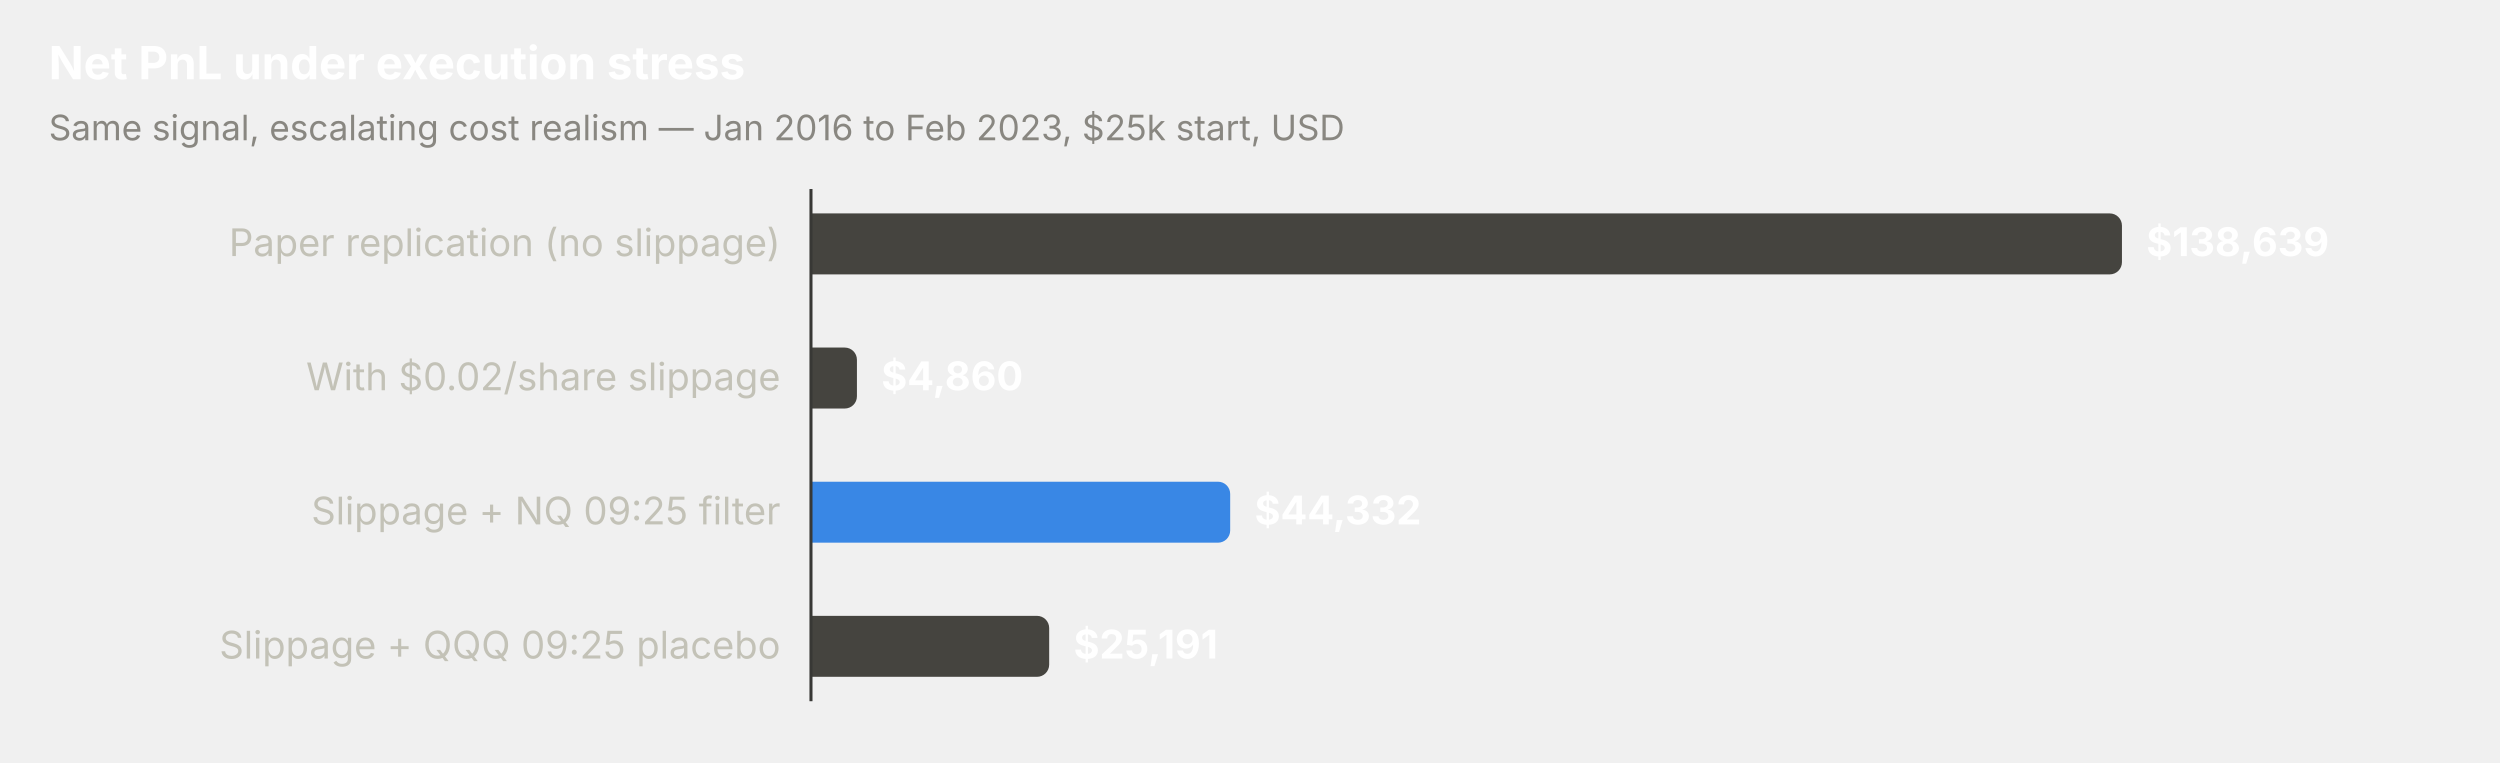
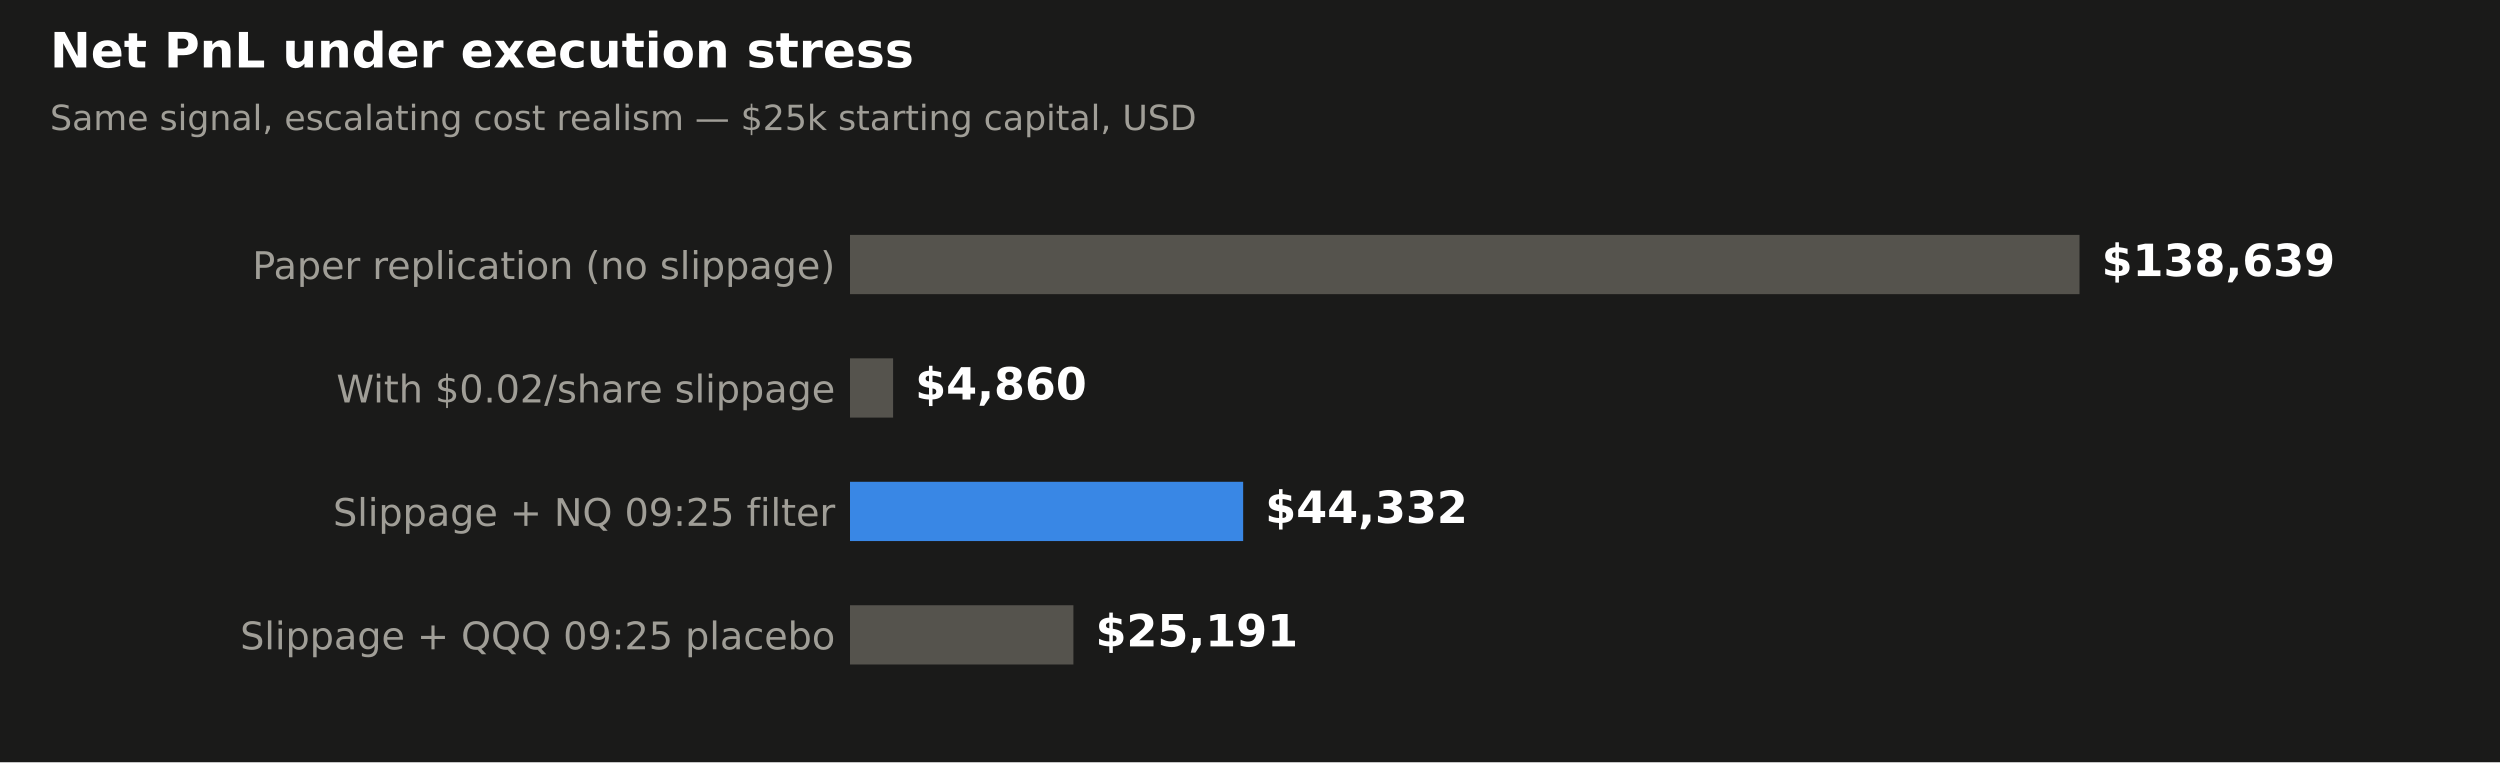
- <svg xmlns="http://www.w3.org/2000/svg" width="820" height="250" viewBox="0 0 820 250" role="img">
-   <text x="16" y="26" font-family="system-ui,-apple-system,'Segoe UI',sans-serif" font-size="15" fill="#ffffff" font-weight="700" text-anchor="start">Net PnL under execution stress</text>
-   <text x="16" y="46" font-family="system-ui,-apple-system,'Segoe UI',sans-serif" font-size="11.5" fill="#898781" font-weight="normal" text-anchor="start">Same signal, escalating cost realism — Jan 2016 to Feb 2023, $25k start, USD</text>
-   <text x="256" y="84.0" font-family="system-ui,-apple-system,'Segoe UI',sans-serif" font-size="12.5" fill="#c3c2b7" font-weight="normal" text-anchor="end">Paper replication (no slippage)</text>
-   <path d="M266,70 h426.0 a4,4 0 0 1 4,4 v12 a4,4 0 0 1 -4,4 h-426.0 z" fill="#45443f" />
-   <text x="704.0" y="84.0" font-family="system-ui,-apple-system,'Segoe UI',sans-serif" font-size="13" fill="#ffffff" font-weight="700" text-anchor="start">$138,639</text>
-   <text x="256" y="128.0" font-family="system-ui,-apple-system,'Segoe UI',sans-serif" font-size="12.5" fill="#c3c2b7" font-weight="normal" text-anchor="end">With $0.02/share slippage</text>
-   <path d="M266,114 h11.074 a4,4 0 0 1 4,4 v12 a4,4 0 0 1 -4,4 h-11.074 z" fill="#45443f" />
-   <text x="289.074" y="128.0" font-family="system-ui,-apple-system,'Segoe UI',sans-serif" font-size="13" fill="#ffffff" font-weight="700" text-anchor="start">$4,860</text>
-   <text x="256" y="172.0" font-family="system-ui,-apple-system,'Segoe UI',sans-serif" font-size="12.5" fill="#c3c2b7" font-weight="normal" text-anchor="end">Slippage + NQ 09:25 filter</text>
-   <path d="M266,158 h133.499 a4,4 0 0 1 4,4 v12 a4,4 0 0 1 -4,4 h-133.499 z" fill="#3987e5" />
-   <text x="411.499" y="172.0" font-family="system-ui,-apple-system,'Segoe UI',sans-serif" font-size="13" fill="#ffffff" font-weight="700" text-anchor="start">$44,332</text>
-   <text x="256" y="216.0" font-family="system-ui,-apple-system,'Segoe UI',sans-serif" font-size="12.5" fill="#c3c2b7" font-weight="normal" text-anchor="end">Slippage + QQQ 09:25 placebo</text>
-   <path d="M266,202 h74.132 a4,4 0 0 1 4,4 v12 a4,4 0 0 1 -4,4 h-74.132 z" fill="#45443f" />
-   <text x="352.132" y="216.0" font-family="system-ui,-apple-system,'Segoe UI',sans-serif" font-size="13" fill="#ffffff" font-weight="700" text-anchor="start">$25,191</text>
-   <line x1="266" y1="62" x2="266" y2="230" stroke="#383835" stroke-width="1" />
+ <svg xmlns="http://www.w3.org/2000/svg" width="590.4pt" height="180pt" viewBox="0 0 590.4 180" version="1.1">
+   <defs>
+     <style type="text/css">*{stroke-linejoin: round; stroke-linecap: butt}</style>
+   </defs>
+   <g id="figure_1">
+     <g id="patch_1">
+       <path d="M 0 180 L 590.4 180 L 590.4 0 L 0 0 z " style="fill: #1a1a19" />
+     </g>
+     <g id="axes_1">
+       <g id="patch_2">
+         <path d="M 200.736 162 L 554.976 162 L 554.976 50.4 L 200.736 50.4 z " style="fill: #1a1a19" />
+       </g>
+       <g id="patch_3">
+         <path d="M 200.736 55.473 L 491.097 55.473 L 491.097 69.466 L 200.736 69.466 z " clip-path="url(#p29fa18e309)" style="fill: #55534d" />
+       </g>
+       <g id="patch_4">
+         <path d="M 200.736 84.626 L 210.914 84.626 L 210.914 98.62 L 200.736 98.62 z " clip-path="url(#p29fa18e309)" style="fill: #55534d" />
+       </g>
+       <g id="patch_5">
+         <path d="M 200.736 113.78 L 293.584 113.78 L 293.584 127.774 L 200.736 127.774 z " clip-path="url(#p29fa18e309)" style="fill: #3987e5" />
+       </g>
+       <g id="patch_6">
+         <path d="M 200.736 142.934 L 253.496 142.934 L 253.496 156.927 L 200.736 156.927 z " clip-path="url(#p29fa18e309)" style="fill: #55534d" />
+       </g>
+       <g id="matplotlib.axis_1" />
+       <g id="matplotlib.axis_2">
+         <g id="ytick_1">
+           <g id="line2d_1" />
+           <g id="text_1">
+             <text style="font-size: 9px; font-family: 'DejaVu Sans', 'Bitstream Vera Sans', 'Computer Modern Sans Serif', 'Lucida Grande', 'Verdana', 'Geneva', 'Lucid', 'Arial', 'Helvetica', 'Avant Garde', sans-serif; text-anchor: end; fill: #a09e97" x="197.236" y="65.889" transform="rotate(-0 197.236 65.88889)">Paper replication (no slippage)</text>
+           </g>
+         </g>
+         <g id="ytick_2">
+           <g id="line2d_2" />
+           <g id="text_2">
+             <text style="font-size: 9px; font-family: 'DejaVu Sans', 'Bitstream Vera Sans', 'Computer Modern Sans Serif', 'Lucida Grande', 'Verdana', 'Geneva', 'Lucid', 'Arial', 'Helvetica', 'Avant Garde', sans-serif; text-anchor: end; fill: #a09e97" x="197.236" y="95.042" transform="rotate(-0 197.236 95.04249)">With $0.02/share slippage</text>
+           </g>
+         </g>
+         <g id="ytick_3">
+           <g id="line2d_3" />
+           <g id="text_3">
+             <text style="font-size: 9px; font-family: 'DejaVu Sans', 'Bitstream Vera Sans', 'Computer Modern Sans Serif', 'Lucida Grande', 'Verdana', 'Geneva', 'Lucid', 'Arial', 'Helvetica', 'Avant Garde', sans-serif; text-anchor: end; fill: #a09e97" x="197.236" y="124.196" transform="rotate(-0 197.236 124.1961)">Slippage + NQ 09:25 filter</text>
+           </g>
+         </g>
+         <g id="ytick_4">
+           <g id="line2d_4" />
+           <g id="text_4">
+             <text style="font-size: 9px; font-family: 'DejaVu Sans', 'Bitstream Vera Sans', 'Computer Modern Sans Serif', 'Lucida Grande', 'Verdana', 'Geneva', 'Lucid', 'Arial', 'Helvetica', 'Avant Garde', sans-serif; text-anchor: end; fill: #a09e97" x="197.236" y="153.35" transform="rotate(-0 197.236 153.3497)">Slippage + QQQ 09:25 placebo</text>
+           </g>
+         </g>
+       </g>
+       <g id="text_5">
+         <text style="font-weight: 700; font-size: 10.5px; font-family: 'DejaVu Sans', 'Bitstream Vera Sans', 'Computer Modern Sans Serif', 'Lucida Grande', 'Verdana', 'Geneva', 'Lucid', 'Arial', 'Helvetica', 'Avant Garde', sans-serif; text-anchor: start; fill: #ffffff" x="496.323" y="65.198" transform="rotate(-0 496.3231 65.19754)">$138,639</text>
+       </g>
+       <g id="text_6">
+         <text style="font-weight: 700; font-size: 10.5px; font-family: 'DejaVu Sans', 'Bitstream Vera Sans', 'Computer Modern Sans Serif', 'Lucida Grande', 'Verdana', 'Geneva', 'Lucid', 'Arial', 'Helvetica', 'Avant Garde', sans-serif; text-anchor: start; fill: #ffffff" x="216.14" y="94.351" transform="rotate(-0 216.1401 94.35115)">$4,860</text>
+       </g>
+       <g id="text_7">
+         <text style="font-weight: 700; font-size: 10.5px; font-family: 'DejaVu Sans', 'Bitstream Vera Sans', 'Computer Modern Sans Serif', 'Lucida Grande', 'Verdana', 'Geneva', 'Lucid', 'Arial', 'Helvetica', 'Avant Garde', sans-serif; text-anchor: start; fill: #ffffff" x="298.81" y="123.505" transform="rotate(-0 298.8102 123.5048)">$44,332</text>
+       </g>
+       <g id="text_8">
+         <text style="font-weight: 700; font-size: 10.5px; font-family: 'DejaVu Sans', 'Bitstream Vera Sans', 'Computer Modern Sans Serif', 'Lucida Grande', 'Verdana', 'Geneva', 'Lucid', 'Arial', 'Helvetica', 'Avant Garde', sans-serif; text-anchor: start; fill: #ffffff" x="258.722" y="152.658" transform="rotate(-0 258.7223 152.6584)">$25,191</text>
+       </g>
+     </g>
+     <g id="text_9">
+       <text style="font-weight: 700; font-size: 11.5px; font-family: 'DejaVu Sans', 'Bitstream Vera Sans', 'Computer Modern Sans Serif', 'Lucida Grande', 'Verdana', 'Geneva', 'Lucid', 'Arial', 'Helvetica', 'Avant Garde', sans-serif; text-anchor: start; fill: #ffffff" x="11.808" y="15.938" transform="rotate(-0 11.808 15.9382)">Net PnL under execution stress</text>
+     </g>
+     <g id="text_10">
+       <text style="font-size: 8.2px; font-family: 'DejaVu Sans', 'Bitstream Vera Sans', 'Computer Modern Sans Serif', 'Lucida Grande', 'Verdana', 'Geneva', 'Lucid', 'Arial', 'Helvetica', 'Avant Garde', sans-serif; text-anchor: start; fill: #a09e97" x="11.808" y="30.711" transform="rotate(-0 11.808 30.71072)">Same signal, escalating cost realism — $25k starting capital, USD</text>
+     </g>
+   </g>
+   <defs>
+     <clipPath id="p29fa18e309">
+       <rect x="200.736" y="50.4" width="354.24" height="111.6" />
+     </clipPath>
+   </defs>
</svg>
